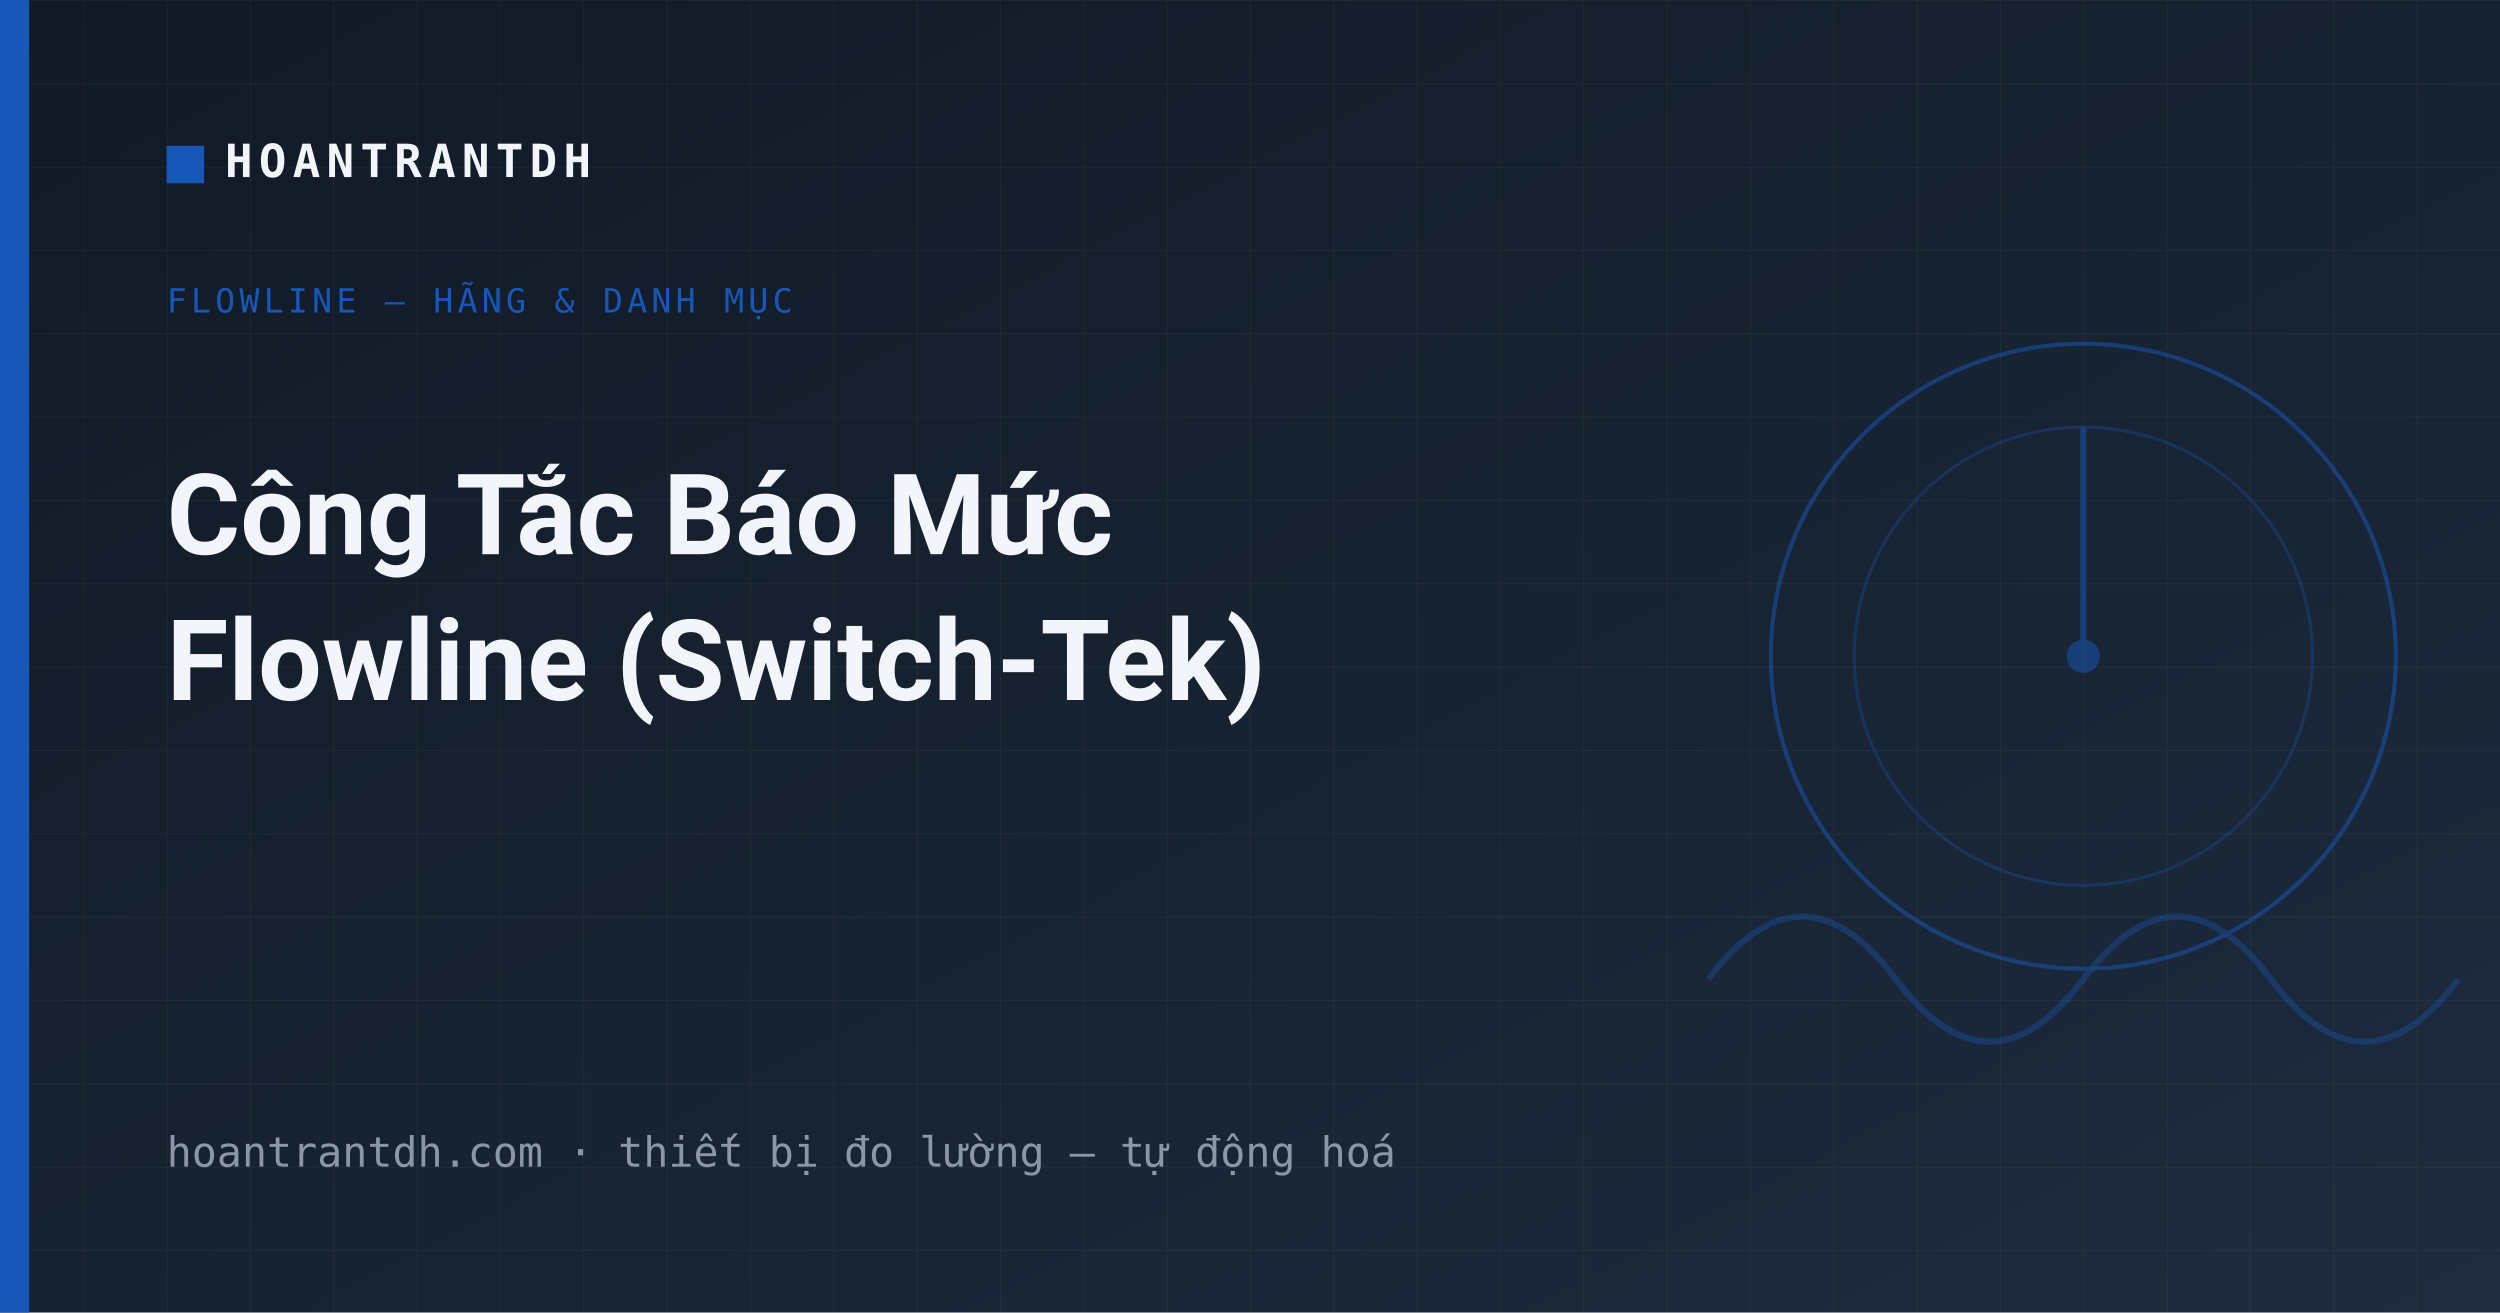
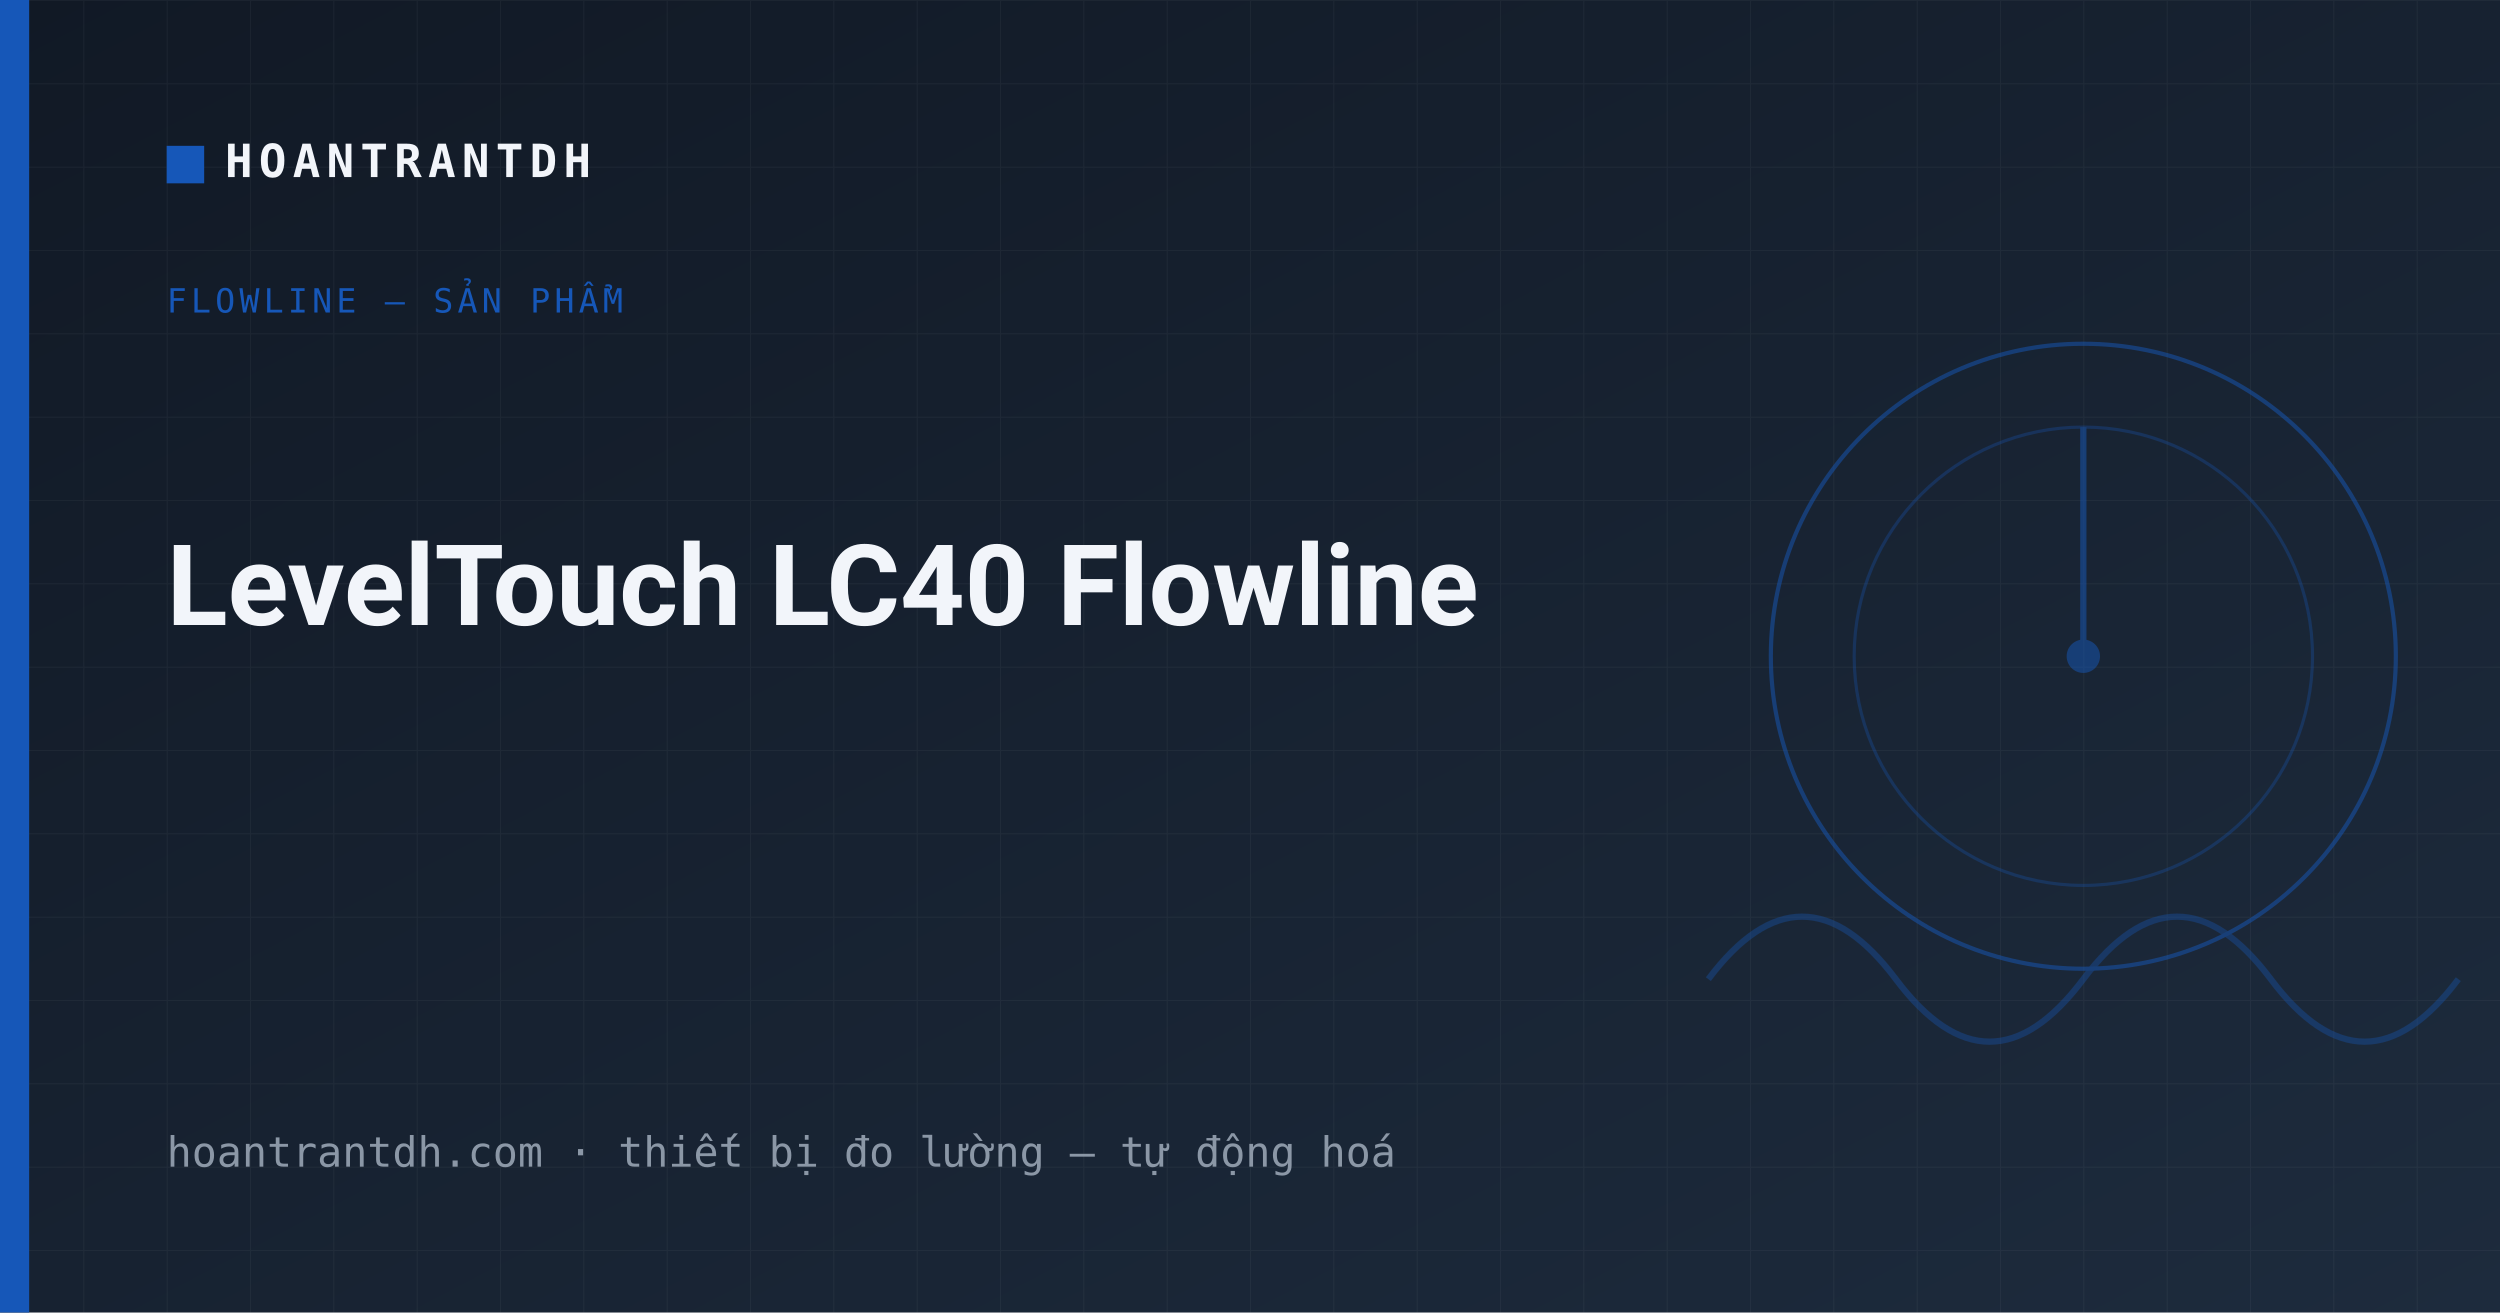
<svg xmlns="http://www.w3.org/2000/svg" width="1200" height="630" viewBox="0 0 1200 630" role="img">
  <defs>
    <linearGradient id="bg" x1="0" y1="0" x2="1" y2="1">
      <stop offset="0" stop-color="#111925" />
      <stop offset="1" stop-color="#1d2b3d" />
    </linearGradient>
    <pattern id="grid" width="40" height="40" patternUnits="userSpaceOnUse">
      <path d="M40 0H0V40" fill="none" stroke="#ffffff" stroke-opacity="0.04" stroke-width="1" />
    </pattern>
  </defs>
  <rect width="1200" height="630" fill="url(#bg)" />
  <rect width="1200" height="630" fill="url(#grid)" />
  <rect x="0" y="0" width="14" height="630" fill="#1657b8" />
  <g opacity="0.5">
    <circle cx="1000" cy="315" r="150" fill="none" stroke="#1657b8" stroke-width="2" />
    <circle cx="1000" cy="315" r="110" fill="none" stroke="#1657b8" stroke-width="1.5" stroke-opacity="0.6" />
    <path d="M1000 315 L1000 205" stroke="#1657b8" stroke-width="3" />
    <circle cx="1000" cy="315" r="8" fill="#1657b8" />
    <path d="M820 470 q45 -60 90 0 t90 0 t90 0 t90 0" fill="none" stroke="#1657b8" stroke-width="3" stroke-opacity="0.7" />
  </g>
  <g font-family="Consolas,Menlo,monospace">
    <rect x="80" y="70" width="18" height="18" fill="#1657b8" />
    <text x="108" y="85" font-size="22" font-weight="700" letter-spacing="3" fill="#f2f5fa">HOANTRANTDH</text>
-     <text x="80" y="150" font-size="16" letter-spacing="2" fill="#1657b8">FLOWLINE — HÃNG &amp; DANH MỤC</text>
+     <text x="80" y="150" font-size="16" letter-spacing="2" fill="#1657b8">FLOWLINE — SẢN PHẨM</text>
  </g>
-   <text x="80" y="266" font-family="Segoe UI,Roboto,Arial,sans-serif" font-size="54" font-weight="700" fill="#f2f5fa">Công Tắc Báo Mức</text>
-   <text x="80" y="336" font-family="Segoe UI,Roboto,Arial,sans-serif" font-size="54" font-weight="700" fill="#f2f5fa">Flowline (Switch-Tek)</text>
+   <text x="80" y="300" font-family="Segoe UI,Roboto,Arial,sans-serif" font-size="54" font-weight="700" fill="#f2f5fa">LevelTouch LC40 Flowline</text>
  <text x="80" y="560" font-family="Consolas,Menlo,monospace" font-size="20" fill="#8b97a6">hoantrantdh.com · thiết bị đo lường – tự động hoá</text>
</svg>
